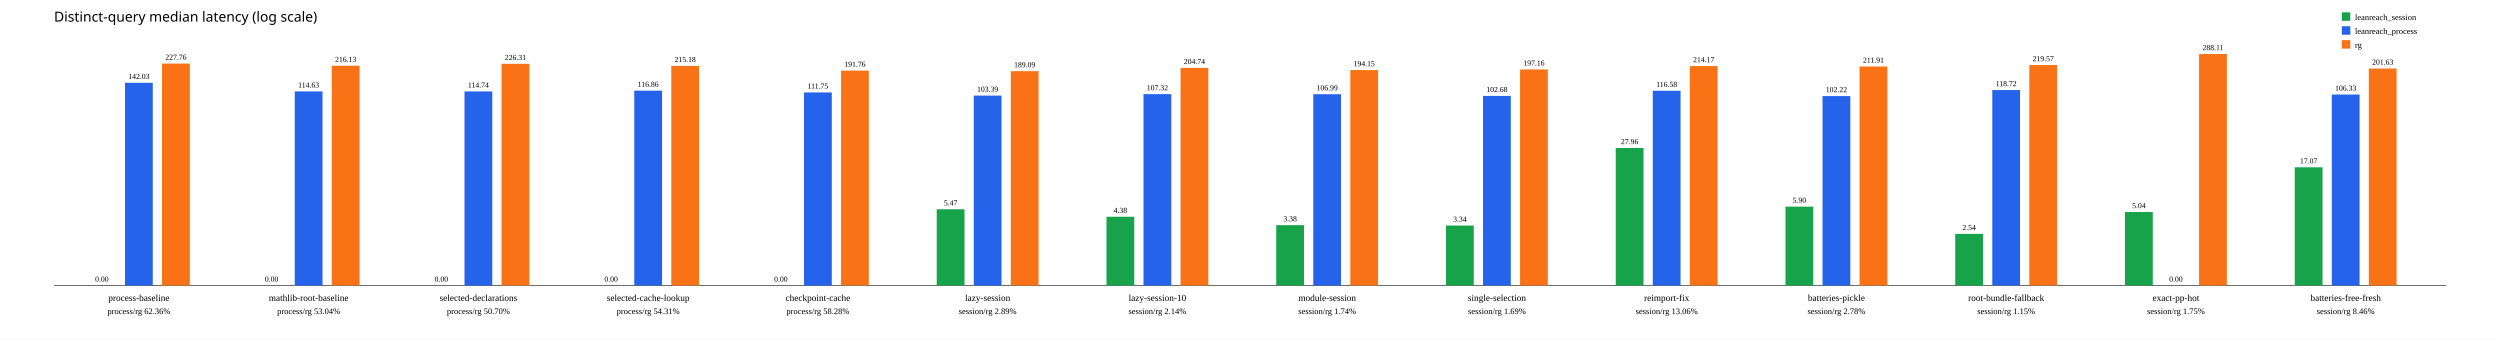
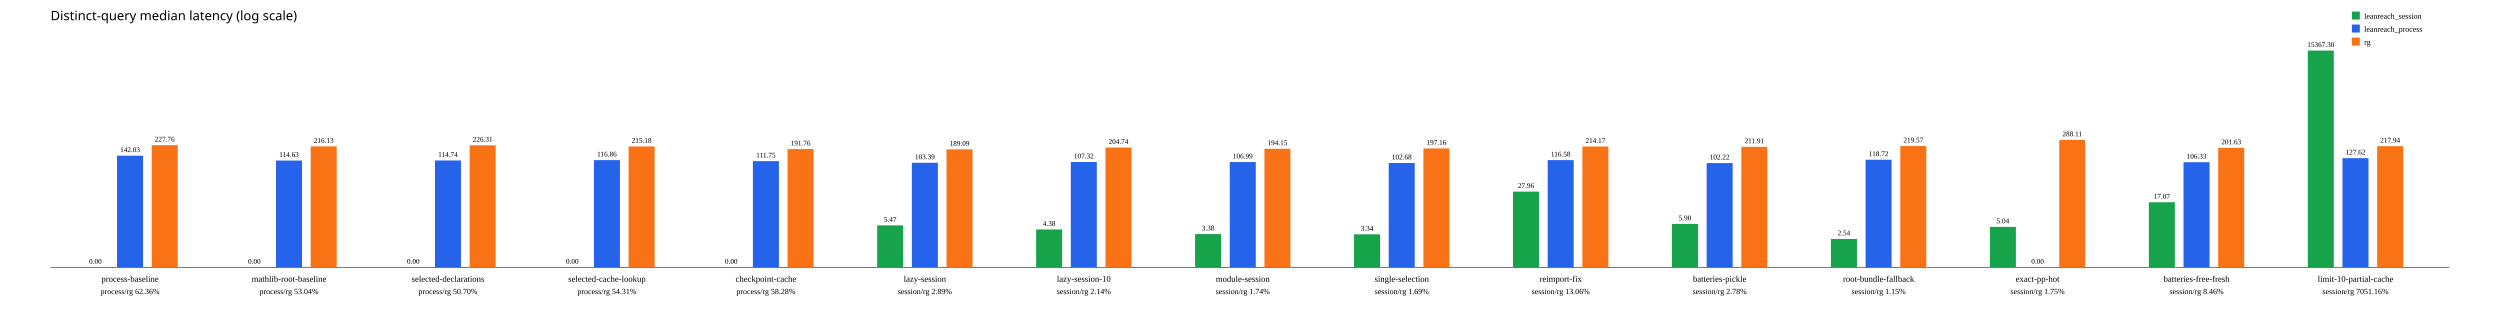
- <svg xmlns="http://www.w3.org/2000/svg" width="3240" height="440">
+ <svg xmlns="http://www.w3.org/2000/svg" width="3460" height="440">
  <rect width="100%" height="100%" fill="white" />
  <text x="70" y="28" font-size="18" font-family="sans-serif">Distinct-query median latency (log scale)</text>
-   <line x1="70" y1="370" x2="3170" y2="370" stroke="#444" />
+   <line x1="70" y1="370" x2="3390" y2="370" stroke="#444" />
  <rect x="114" y="370.0" width="36" height="0.0" fill="#16a34a" />
-   <rect x="162" y="107.3" width="36" height="262.7" fill="#2563eb" />
-   <rect x="210" y="82.4" width="36" height="287.6" fill="#f97316" />
+   <rect x="162" y="215.5" width="36" height="154.5" fill="#2563eb" />
+   <rect x="210" y="200.9" width="36" height="169.1" fill="#f97316" />
  <rect x="334" y="370.0" width="36" height="0.0" fill="#16a34a" />
-   <rect x="382" y="118.5" width="36" height="251.5" fill="#2563eb" />
-   <rect x="430" y="85.2" width="36" height="284.8" fill="#f97316" />
+   <rect x="382" y="222.2" width="36" height="147.8" fill="#2563eb" />
+   <rect x="430" y="202.6" width="36" height="167.4" fill="#f97316" />
  <rect x="554" y="370.0" width="36" height="0.0" fill="#16a34a" />
-   <rect x="602" y="118.5" width="36" height="251.5" fill="#2563eb" />
-   <rect x="650" y="82.7" width="36" height="287.3" fill="#f97316" />
+   <rect x="602" y="222.1" width="36" height="147.9" fill="#2563eb" />
+   <rect x="650" y="201.1" width="36" height="168.9" fill="#f97316" />
  <rect x="774" y="370.0" width="36" height="0.0" fill="#16a34a" />
-   <rect x="822" y="117.5" width="36" height="252.5" fill="#2563eb" />
-   <rect x="870" y="85.4" width="36" height="284.6" fill="#f97316" />
+   <rect x="822" y="221.6" width="36" height="148.4" fill="#2563eb" />
+   <rect x="870" y="202.7" width="36" height="167.3" fill="#f97316" />
  <rect x="994" y="370.0" width="36" height="0.0" fill="#16a34a" />
-   <rect x="1042" y="119.8" width="36" height="250.2" fill="#2563eb" />
-   <rect x="1090" y="91.5" width="36" height="278.5" fill="#f97316" />
-   <rect x="1214" y="271.2" width="36" height="98.8" fill="#16a34a" />
-   <rect x="1262" y="123.9" width="36" height="246.1" fill="#2563eb" />
-   <rect x="1310" y="92.2" width="36" height="277.8" fill="#f97316" />
-   <rect x="1434" y="280.9" width="36" height="89.1" fill="#16a34a" />
-   <rect x="1482" y="122.0" width="36" height="248.0" fill="#2563eb" />
-   <rect x="1530" y="88.0" width="36" height="282.0" fill="#f97316" />
-   <rect x="1654" y="291.8" width="36" height="78.2" fill="#16a34a" />
-   <rect x="1702" y="122.1" width="36" height="247.9" fill="#2563eb" />
-   <rect x="1750" y="90.8" width="36" height="279.2" fill="#f97316" />
-   <rect x="1874" y="292.3" width="36" height="77.7" fill="#16a34a" />
-   <rect x="1922" y="124.3" width="36" height="245.7" fill="#2563eb" />
-   <rect x="1970" y="90.0" width="36" height="280.0" fill="#f97316" />
-   <rect x="2094" y="191.8" width="36" height="178.2" fill="#16a34a" />
-   <rect x="2142" y="117.6" width="36" height="252.4" fill="#2563eb" />
-   <rect x="2190" y="85.6" width="36" height="284.4" fill="#f97316" />
-   <rect x="2314" y="267.8" width="36" height="102.2" fill="#16a34a" />
-   <rect x="2362" y="124.5" width="36" height="245.5" fill="#2563eb" />
-   <rect x="2410" y="86.2" width="36" height="283.8" fill="#f97316" />
-   <rect x="2534" y="303.1" width="36" height="66.9" fill="#16a34a" />
-   <rect x="2582" y="116.7" width="36" height="253.3" fill="#2563eb" />
-   <rect x="2630" y="84.3" width="36" height="285.7" fill="#f97316" />
-   <rect x="2754" y="274.8" width="36" height="95.2" fill="#16a34a" />
+   <rect x="1042" y="223.0" width="36" height="147.0" fill="#2563eb" />
+   <rect x="1090" y="206.3" width="36" height="163.7" fill="#f97316" />
+   <rect x="1214" y="311.9" width="36" height="58.1" fill="#16a34a" />
+   <rect x="1262" y="225.3" width="36" height="144.7" fill="#2563eb" />
+   <rect x="1310" y="206.7" width="36" height="163.3" fill="#f97316" />
+   <rect x="1434" y="317.6" width="36" height="52.4" fill="#16a34a" />
+   <rect x="1482" y="224.2" width="36" height="145.8" fill="#2563eb" />
+   <rect x="1530" y="204.2" width="36" height="165.8" fill="#f97316" />
+   <rect x="1654" y="324.0" width="36" height="46.0" fill="#16a34a" />
+   <rect x="1702" y="224.3" width="36" height="145.7" fill="#2563eb" />
+   <rect x="1750" y="205.9" width="36" height="164.1" fill="#f97316" />
+   <rect x="1874" y="324.3" width="36" height="45.7" fill="#16a34a" />
+   <rect x="1922" y="225.6" width="36" height="144.4" fill="#2563eb" />
+   <rect x="1970" y="205.4" width="36" height="164.6" fill="#f97316" />
+   <rect x="2094" y="265.2" width="36" height="104.8" fill="#16a34a" />
+   <rect x="2142" y="221.6" width="36" height="148.4" fill="#2563eb" />
+   <rect x="2190" y="202.8" width="36" height="167.2" fill="#f97316" />
+   <rect x="2314" y="309.9" width="36" height="60.1" fill="#16a34a" />
+   <rect x="2362" y="225.7" width="36" height="144.3" fill="#2563eb" />
+   <rect x="2410" y="203.2" width="36" height="166.8" fill="#f97316" />
+   <rect x="2534" y="330.7" width="36" height="39.3" fill="#16a34a" />
+   <rect x="2582" y="221.1" width="36" height="148.9" fill="#2563eb" />
+   <rect x="2630" y="202.1" width="36" height="167.9" fill="#f97316" />
+   <rect x="2754" y="314.0" width="36" height="56.0" fill="#16a34a" />
  <rect x="2802" y="370.0" width="36" height="0.0" fill="#2563eb" />
-   <rect x="2850" y="70.0" width="36" height="300.0" fill="#f97316" />
-   <rect x="2974" y="216.8" width="36" height="153.2" fill="#16a34a" />
-   <rect x="3022" y="122.5" width="36" height="247.5" fill="#2563eb" />
-   <rect x="3070" y="88.8" width="36" height="281.2" fill="#f97316" />
+   <rect x="2850" y="193.6" width="36" height="176.4" fill="#f97316" />
+   <rect x="2974" y="279.9" width="36" height="90.1" fill="#16a34a" />
+   <rect x="3022" y="224.5" width="36" height="145.5" fill="#2563eb" />
+   <rect x="3070" y="204.7" width="36" height="165.3" fill="#f97316" />
+   <rect x="3194" y="70.0" width="36" height="300.0" fill="#16a34a" />
+   <rect x="3242" y="218.9" width="36" height="151.1" fill="#2563eb" />
+   <rect x="3290" y="202.3" width="36" height="167.7" fill="#f97316" />
  <text x="132" y="365.0" text-anchor="middle" font-size="10">0.00</text>
-   <text x="180" y="102.3" text-anchor="middle" font-size="10">142.03</text>
-   <text x="228" y="77.4" text-anchor="middle" font-size="10">227.76</text>
+   <text x="180" y="210.5" text-anchor="middle" font-size="10">142.03</text>
+   <text x="228" y="195.9" text-anchor="middle" font-size="10">227.76</text>
  <text x="180" y="390" text-anchor="middle" font-size="12">process-baseline</text>
  <text x="180" y="407" text-anchor="middle" font-size="11">process/rg 62.36%</text>
  <text x="352" y="365.0" text-anchor="middle" font-size="10">0.00</text>
-   <text x="400" y="113.5" text-anchor="middle" font-size="10">114.63</text>
-   <text x="448" y="80.2" text-anchor="middle" font-size="10">216.13</text>
+   <text x="400" y="217.2" text-anchor="middle" font-size="10">114.63</text>
+   <text x="448" y="197.6" text-anchor="middle" font-size="10">216.13</text>
  <text x="400" y="390" text-anchor="middle" font-size="12">mathlib-root-baseline</text>
  <text x="400" y="407" text-anchor="middle" font-size="11">process/rg 53.04%</text>
  <text x="572" y="365.0" text-anchor="middle" font-size="10">0.00</text>
-   <text x="620" y="113.5" text-anchor="middle" font-size="10">114.74</text>
-   <text x="668" y="77.7" text-anchor="middle" font-size="10">226.31</text>
+   <text x="620" y="217.1" text-anchor="middle" font-size="10">114.74</text>
+   <text x="668" y="196.1" text-anchor="middle" font-size="10">226.31</text>
  <text x="620" y="390" text-anchor="middle" font-size="12">selected-declarations</text>
  <text x="620" y="407" text-anchor="middle" font-size="11">process/rg 50.70%</text>
  <text x="792" y="365.0" text-anchor="middle" font-size="10">0.00</text>
-   <text x="840" y="112.5" text-anchor="middle" font-size="10">116.86</text>
-   <text x="888" y="80.4" text-anchor="middle" font-size="10">215.18</text>
+   <text x="840" y="216.6" text-anchor="middle" font-size="10">116.86</text>
+   <text x="888" y="197.7" text-anchor="middle" font-size="10">215.18</text>
  <text x="840" y="390" text-anchor="middle" font-size="12">selected-cache-lookup</text>
  <text x="840" y="407" text-anchor="middle" font-size="11">process/rg 54.31%</text>
  <text x="1012" y="365.0" text-anchor="middle" font-size="10">0.00</text>
-   <text x="1060" y="114.8" text-anchor="middle" font-size="10">111.75</text>
-   <text x="1108" y="86.5" text-anchor="middle" font-size="10">191.76</text>
+   <text x="1060" y="218.0" text-anchor="middle" font-size="10">111.75</text>
+   <text x="1108" y="201.3" text-anchor="middle" font-size="10">191.76</text>
  <text x="1060" y="390" text-anchor="middle" font-size="12">checkpoint-cache</text>
  <text x="1060" y="407" text-anchor="middle" font-size="11">process/rg 58.28%</text>
-   <text x="1232" y="266.2" text-anchor="middle" font-size="10">5.47</text>
-   <text x="1280" y="118.9" text-anchor="middle" font-size="10">103.39</text>
-   <text x="1328" y="87.2" text-anchor="middle" font-size="10">189.09</text>
+   <text x="1232" y="306.9" text-anchor="middle" font-size="10">5.47</text>
+   <text x="1280" y="220.3" text-anchor="middle" font-size="10">103.39</text>
+   <text x="1328" y="201.7" text-anchor="middle" font-size="10">189.09</text>
  <text x="1280" y="390" text-anchor="middle" font-size="12">lazy-session</text>
  <text x="1280" y="407" text-anchor="middle" font-size="11">session/rg 2.89%</text>
-   <text x="1452" y="275.9" text-anchor="middle" font-size="10">4.38</text>
-   <text x="1500" y="117.0" text-anchor="middle" font-size="10">107.32</text>
-   <text x="1548" y="83.0" text-anchor="middle" font-size="10">204.74</text>
+   <text x="1452" y="312.6" text-anchor="middle" font-size="10">4.38</text>
+   <text x="1500" y="219.2" text-anchor="middle" font-size="10">107.32</text>
+   <text x="1548" y="199.2" text-anchor="middle" font-size="10">204.74</text>
  <text x="1500" y="390" text-anchor="middle" font-size="12">lazy-session-10</text>
  <text x="1500" y="407" text-anchor="middle" font-size="11">session/rg 2.14%</text>
-   <text x="1672" y="286.8" text-anchor="middle" font-size="10">3.38</text>
-   <text x="1720" y="117.1" text-anchor="middle" font-size="10">106.99</text>
-   <text x="1768" y="85.8" text-anchor="middle" font-size="10">194.15</text>
+   <text x="1672" y="319.0" text-anchor="middle" font-size="10">3.38</text>
+   <text x="1720" y="219.3" text-anchor="middle" font-size="10">106.99</text>
+   <text x="1768" y="200.9" text-anchor="middle" font-size="10">194.15</text>
  <text x="1720" y="390" text-anchor="middle" font-size="12">module-session</text>
  <text x="1720" y="407" text-anchor="middle" font-size="11">session/rg 1.74%</text>
-   <text x="1892" y="287.3" text-anchor="middle" font-size="10">3.34</text>
-   <text x="1940" y="119.3" text-anchor="middle" font-size="10">102.68</text>
-   <text x="1988" y="85.0" text-anchor="middle" font-size="10">197.16</text>
+   <text x="1892" y="319.3" text-anchor="middle" font-size="10">3.34</text>
+   <text x="1940" y="220.6" text-anchor="middle" font-size="10">102.68</text>
+   <text x="1988" y="200.4" text-anchor="middle" font-size="10">197.16</text>
  <text x="1940" y="390" text-anchor="middle" font-size="12">single-selection</text>
  <text x="1940" y="407" text-anchor="middle" font-size="11">session/rg 1.69%</text>
-   <text x="2112" y="186.8" text-anchor="middle" font-size="10">27.96</text>
-   <text x="2160" y="112.6" text-anchor="middle" font-size="10">116.58</text>
-   <text x="2208" y="80.6" text-anchor="middle" font-size="10">214.17</text>
+   <text x="2112" y="260.2" text-anchor="middle" font-size="10">27.96</text>
+   <text x="2160" y="216.6" text-anchor="middle" font-size="10">116.58</text>
+   <text x="2208" y="197.8" text-anchor="middle" font-size="10">214.17</text>
  <text x="2160" y="390" text-anchor="middle" font-size="12">reimport-fix</text>
  <text x="2160" y="407" text-anchor="middle" font-size="11">session/rg 13.06%</text>
-   <text x="2332" y="262.8" text-anchor="middle" font-size="10">5.90</text>
-   <text x="2380" y="119.5" text-anchor="middle" font-size="10">102.22</text>
-   <text x="2428" y="81.2" text-anchor="middle" font-size="10">211.91</text>
+   <text x="2332" y="304.9" text-anchor="middle" font-size="10">5.90</text>
+   <text x="2380" y="220.7" text-anchor="middle" font-size="10">102.22</text>
+   <text x="2428" y="198.2" text-anchor="middle" font-size="10">211.91</text>
  <text x="2380" y="390" text-anchor="middle" font-size="12">batteries-pickle</text>
  <text x="2380" y="407" text-anchor="middle" font-size="11">session/rg 2.78%</text>
-   <text x="2552" y="298.1" text-anchor="middle" font-size="10">2.54</text>
-   <text x="2600" y="111.7" text-anchor="middle" font-size="10">118.72</text>
-   <text x="2648" y="79.3" text-anchor="middle" font-size="10">219.57</text>
+   <text x="2552" y="325.7" text-anchor="middle" font-size="10">2.54</text>
+   <text x="2600" y="216.1" text-anchor="middle" font-size="10">118.72</text>
+   <text x="2648" y="197.1" text-anchor="middle" font-size="10">219.57</text>
  <text x="2600" y="390" text-anchor="middle" font-size="12">root-bundle-fallback</text>
  <text x="2600" y="407" text-anchor="middle" font-size="11">session/rg 1.15%</text>
-   <text x="2772" y="269.8" text-anchor="middle" font-size="10">5.04</text>
+   <text x="2772" y="309.0" text-anchor="middle" font-size="10">5.04</text>
  <text x="2820" y="365.0" text-anchor="middle" font-size="10">0.00</text>
-   <text x="2868" y="65.0" text-anchor="middle" font-size="10">288.11</text>
+   <text x="2868" y="188.6" text-anchor="middle" font-size="10">288.11</text>
  <text x="2820" y="390" text-anchor="middle" font-size="12">exact-pp-hot</text>
  <text x="2820" y="407" text-anchor="middle" font-size="11">session/rg 1.75%</text>
-   <text x="2992" y="211.8" text-anchor="middle" font-size="10">17.07</text>
-   <text x="3040" y="117.5" text-anchor="middle" font-size="10">106.33</text>
-   <text x="3088" y="83.8" text-anchor="middle" font-size="10">201.63</text>
+   <text x="2992" y="274.9" text-anchor="middle" font-size="10">17.07</text>
+   <text x="3040" y="219.5" text-anchor="middle" font-size="10">106.33</text>
+   <text x="3088" y="199.7" text-anchor="middle" font-size="10">201.63</text>
  <text x="3040" y="390" text-anchor="middle" font-size="12">batteries-free-fresh</text>
  <text x="3040" y="407" text-anchor="middle" font-size="11">session/rg 8.46%</text>
-   <rect x="3035" y="16" width="11" height="11" fill="#16a34a" />
-   <text x="3052" y="26" font-size="11">leanreach_session</text>
-   <rect x="3035" y="34" width="11" height="11" fill="#2563eb" />
-   <text x="3052" y="44" font-size="11">leanreach_process</text>
-   <rect x="3035" y="52" width="11" height="11" fill="#f97316" />
-   <text x="3052" y="62" font-size="11">rg</text>
+   <text x="3212" y="65.0" text-anchor="middle" font-size="10">15367.30</text>
+   <text x="3260" y="213.9" text-anchor="middle" font-size="10">127.62</text>
+   <text x="3308" y="197.3" text-anchor="middle" font-size="10">217.94</text>
+   <text x="3260" y="390" text-anchor="middle" font-size="12">limit-10-partial-cache</text>
+   <text x="3260" y="407" text-anchor="middle" font-size="11">session/rg 7051.16%</text>
+   <rect x="3255" y="16" width="11" height="11" fill="#16a34a" />
+   <text x="3272" y="26" font-size="11">leanreach_session</text>
+   <rect x="3255" y="34" width="11" height="11" fill="#2563eb" />
+   <text x="3272" y="44" font-size="11">leanreach_process</text>
+   <rect x="3255" y="52" width="11" height="11" fill="#f97316" />
+   <text x="3272" y="62" font-size="11">rg</text>
</svg>
